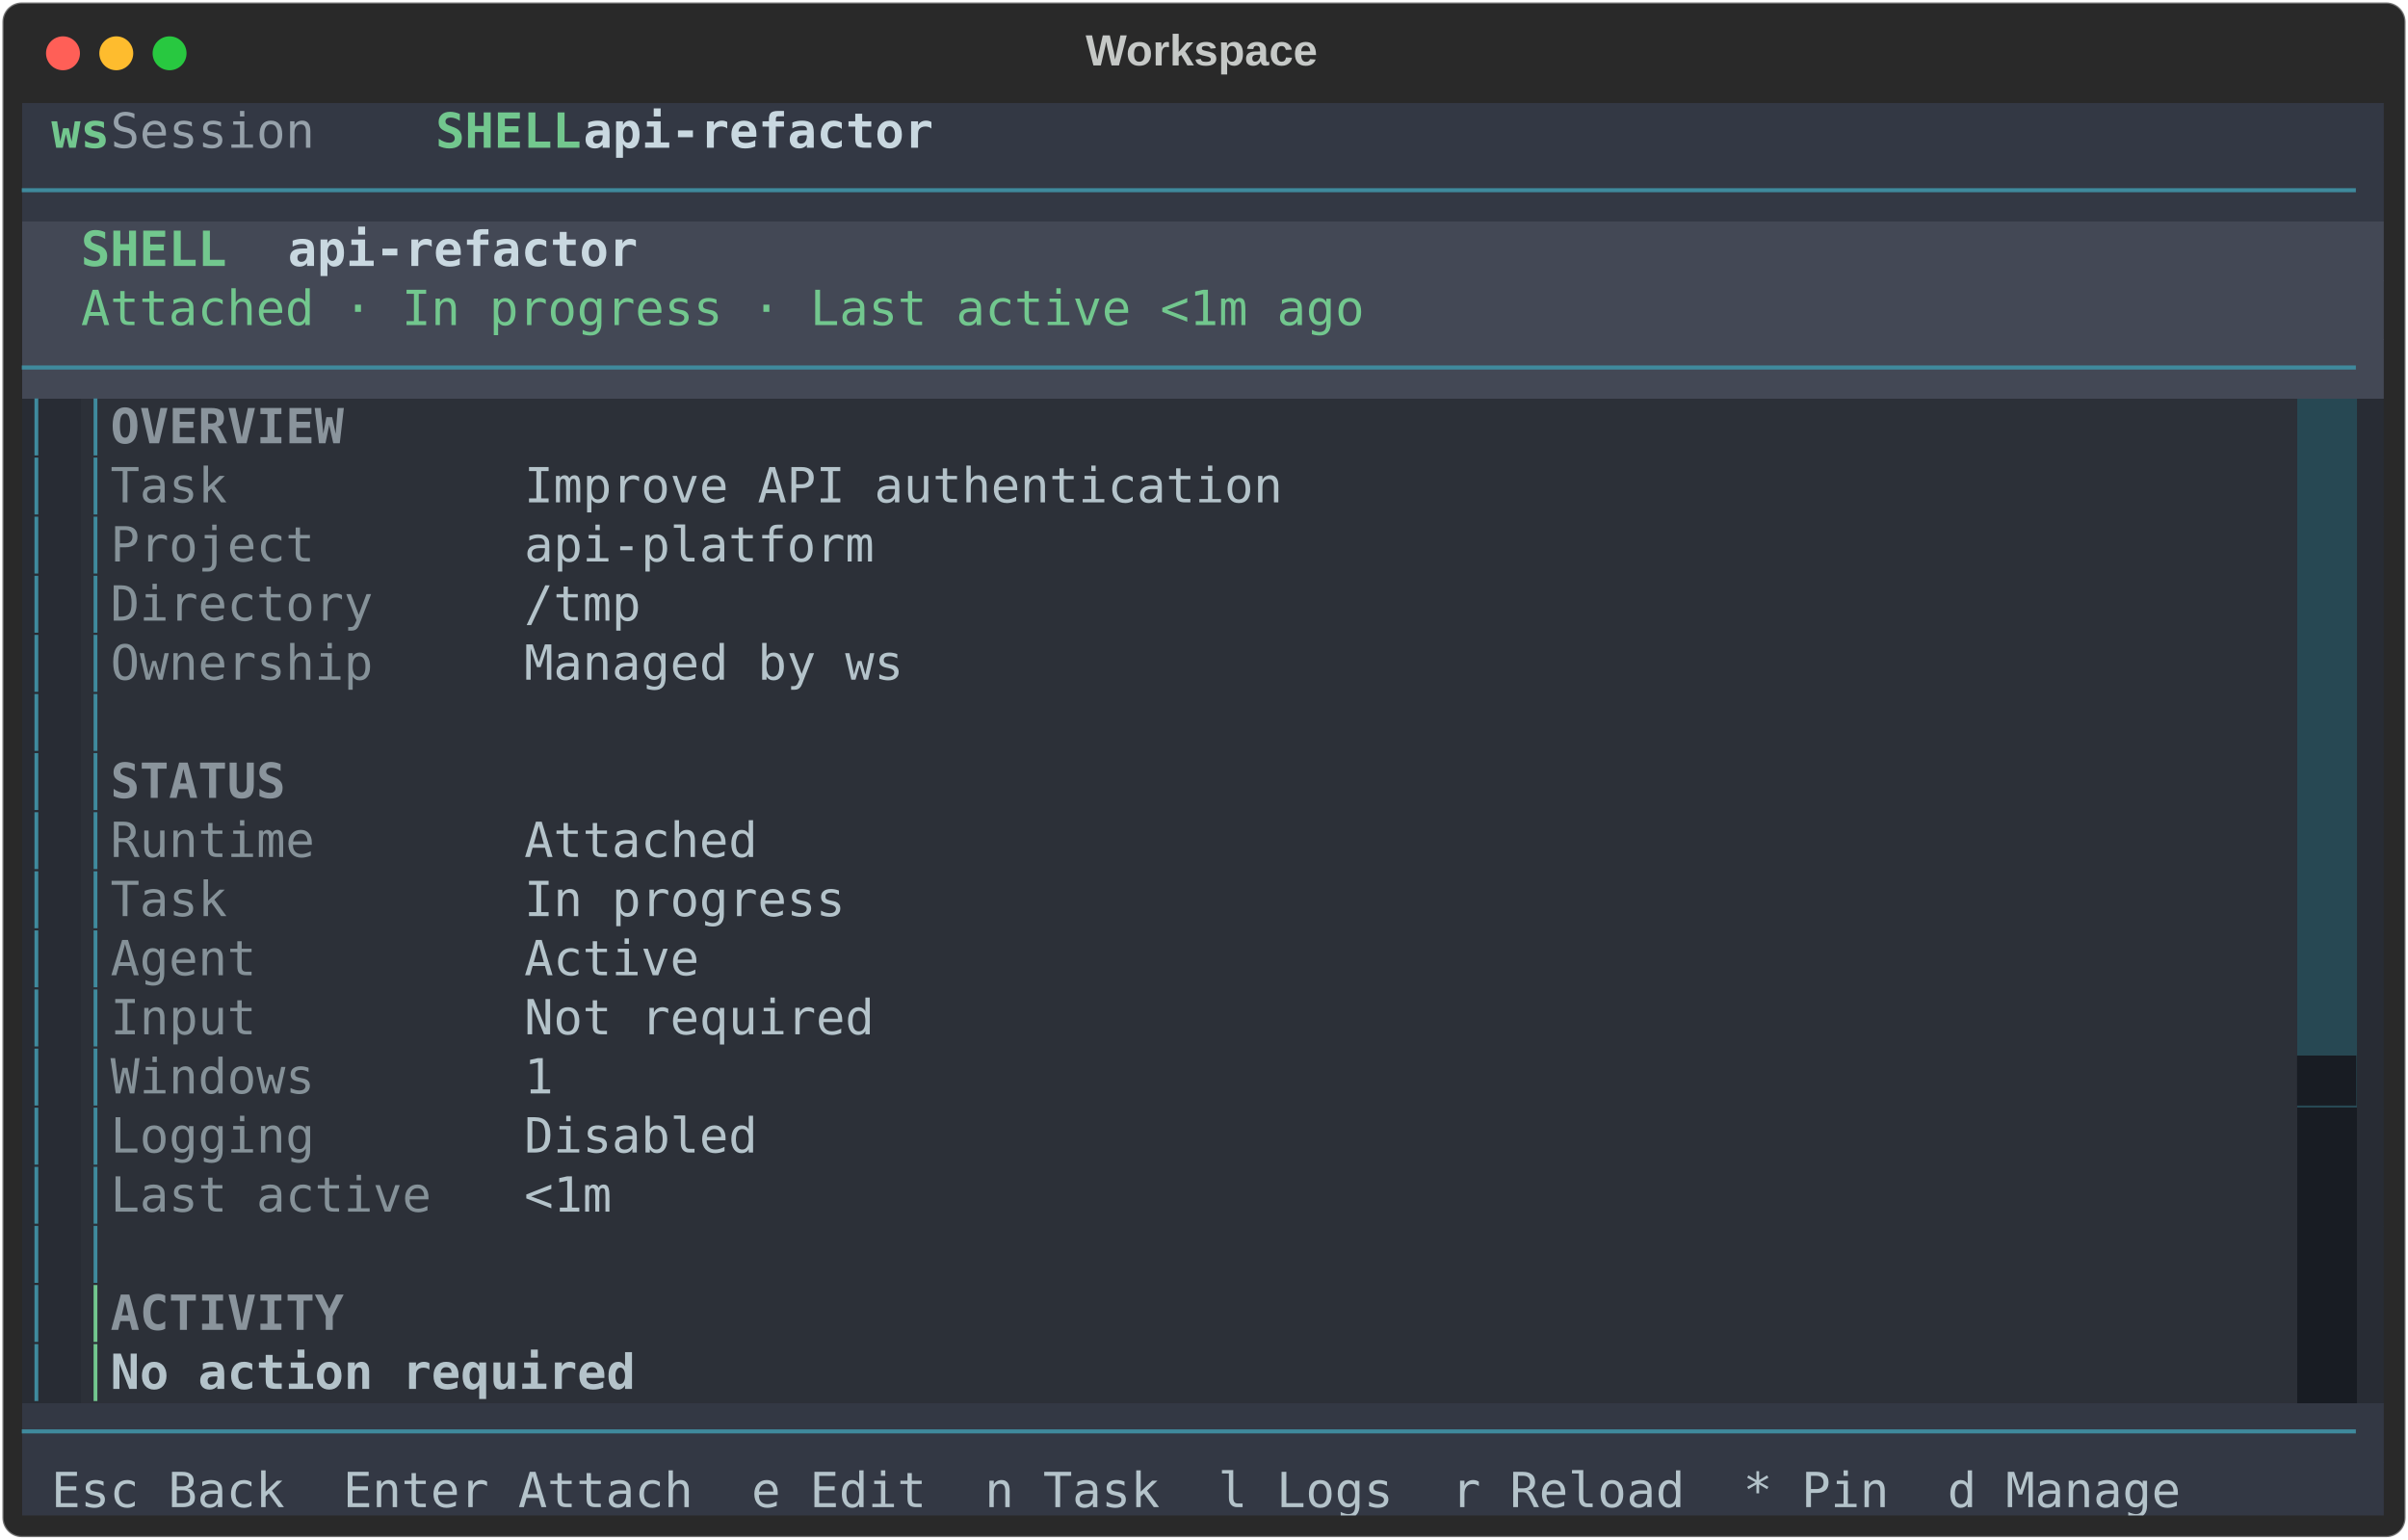
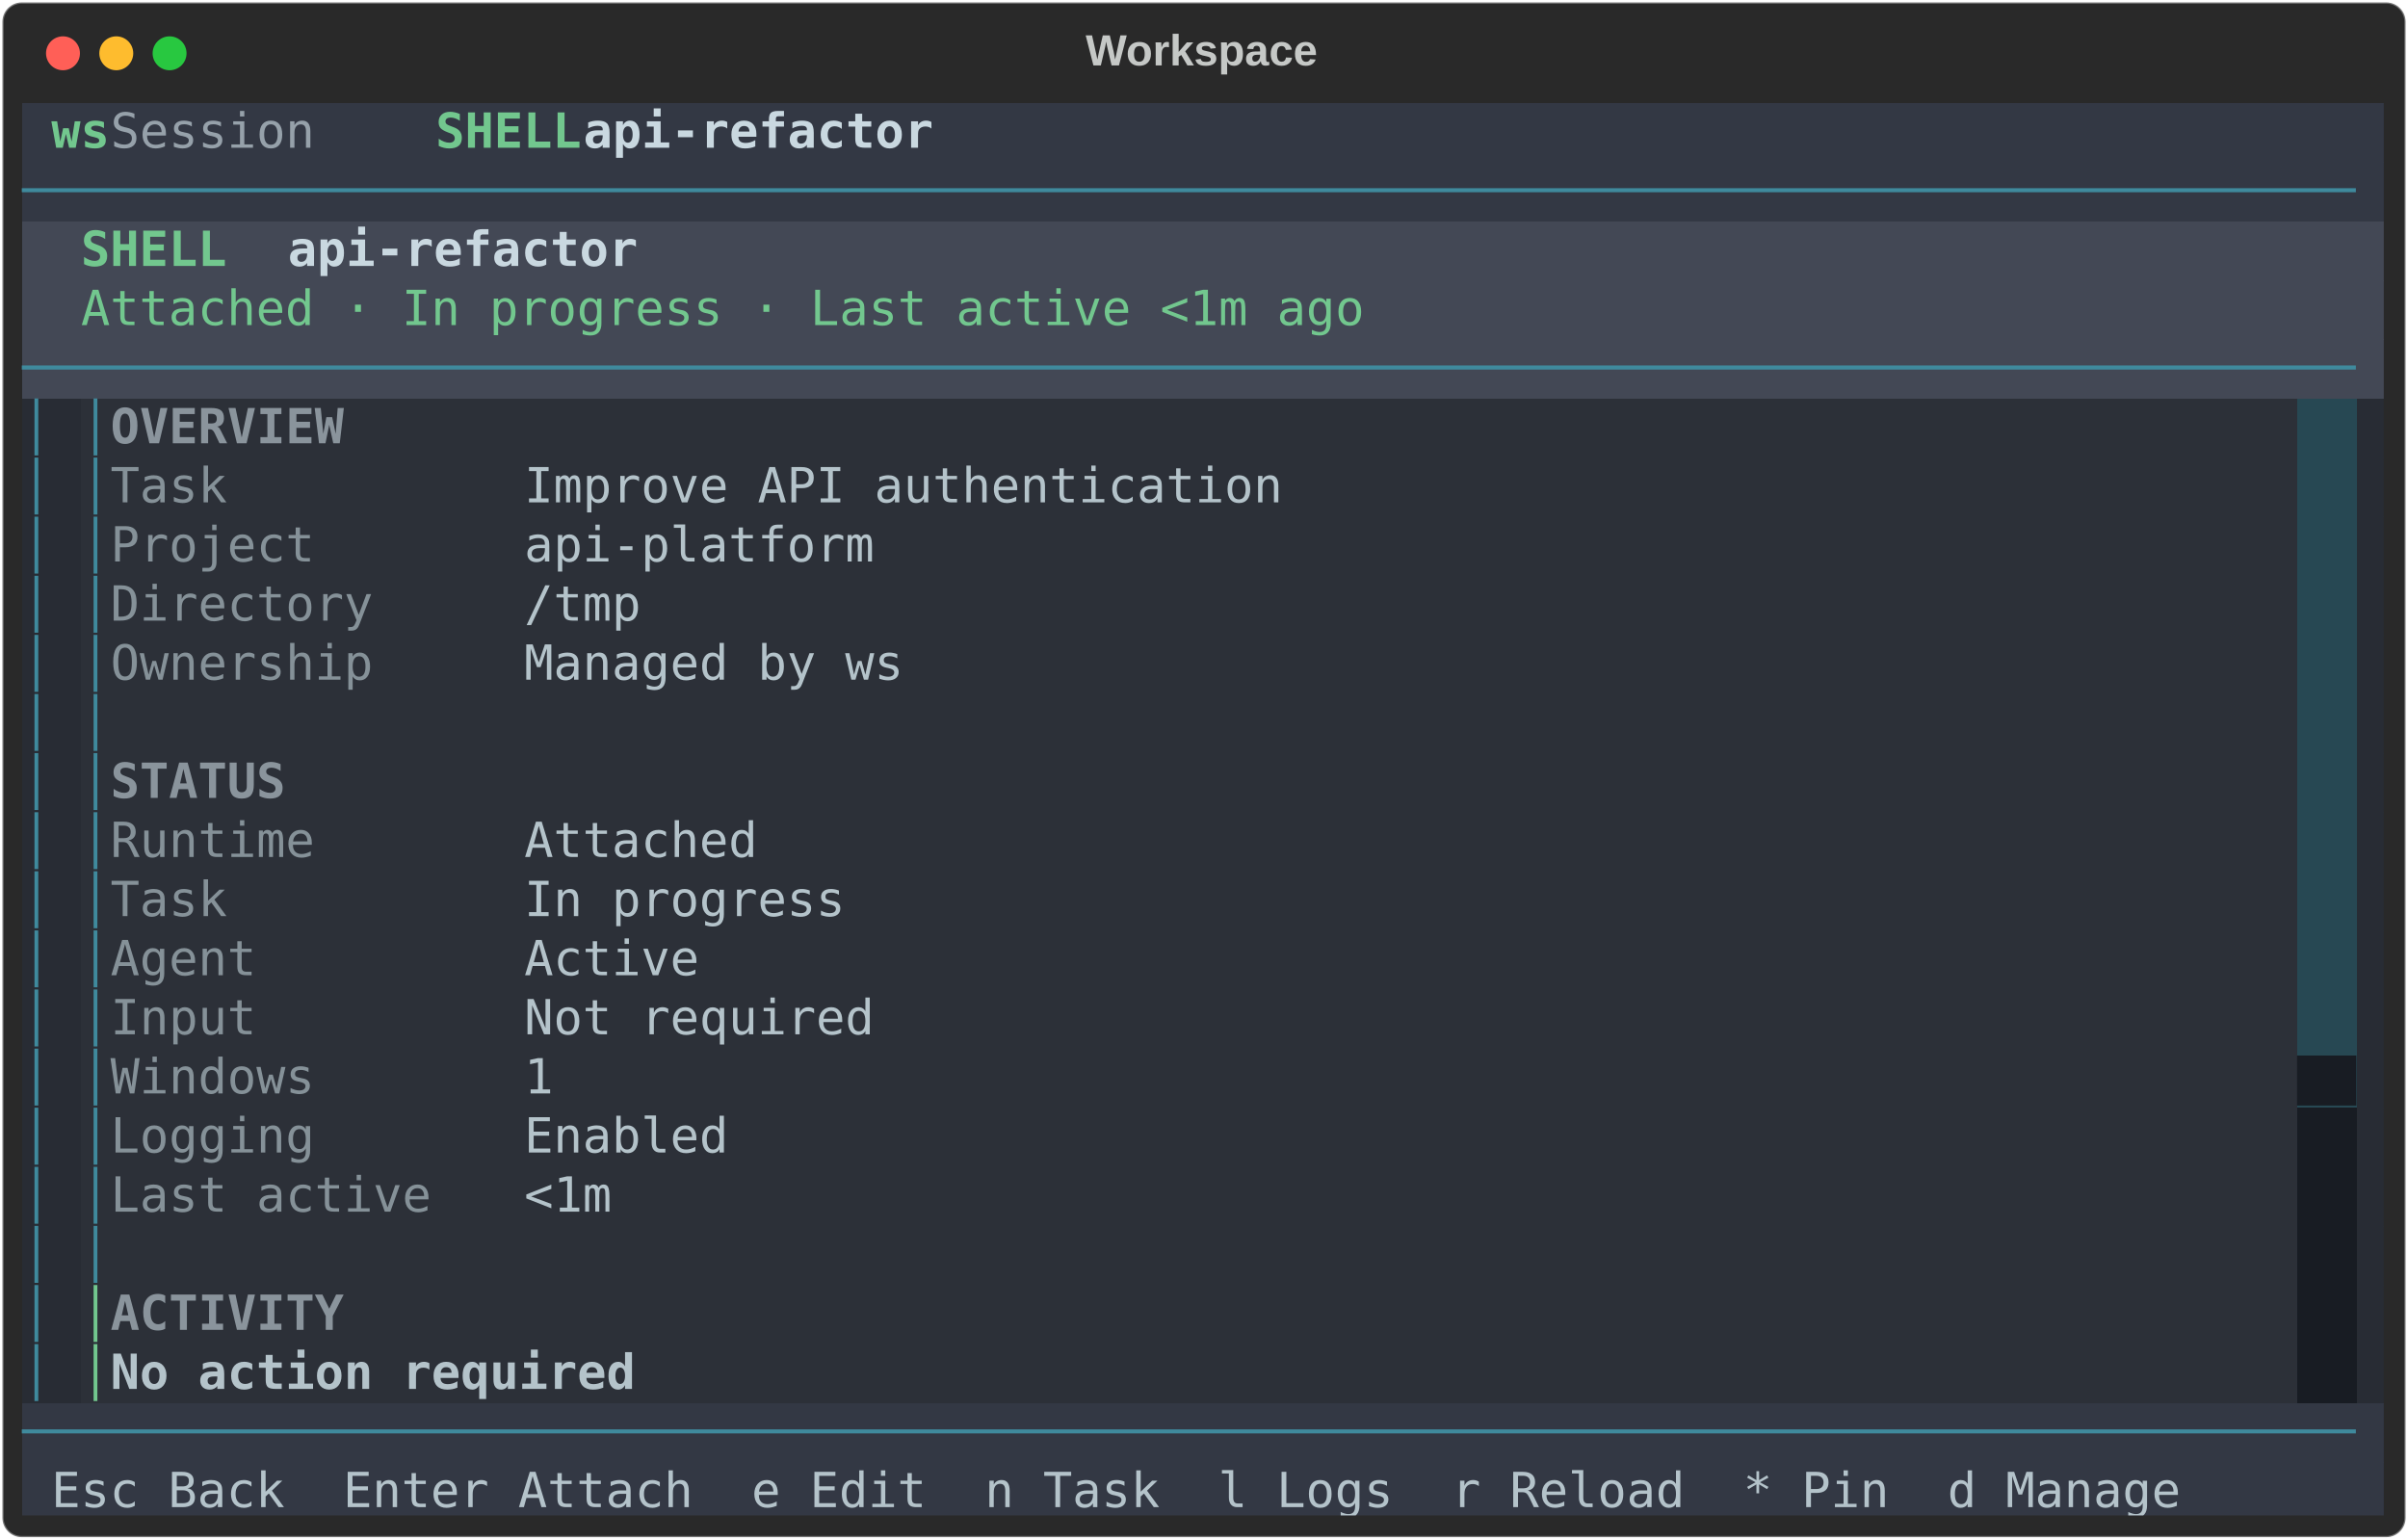
<svg xmlns="http://www.w3.org/2000/svg" class="rich-terminal" viewBox="0 0 994 635.6">
  <style>

    @font-face {
        font-family: "Fira Code";
        src: local("FiraCode-Regular"),
                url("https://cdnjs.cloudflare.com/ajax/libs/firacode/6.2.0/woff2/FiraCode-Regular.woff2") format("woff2"),
                url("https://cdnjs.cloudflare.com/ajax/libs/firacode/6.2.0/woff/FiraCode-Regular.woff") format("woff");
        font-style: normal;
        font-weight: 400;
    }
    @font-face {
        font-family: "Fira Code";
        src: local("FiraCode-Bold"),
                url("https://cdnjs.cloudflare.com/ajax/libs/firacode/6.2.0/woff2/FiraCode-Bold.woff2") format("woff2"),
                url("https://cdnjs.cloudflare.com/ajax/libs/firacode/6.2.0/woff/FiraCode-Bold.woff") format("woff");
        font-style: bold;
        font-weight: 700;
    }

    .terminal-matrix {
        font-family: Fira Code, monospace;
        font-size: 20px;
        line-height: 24.4px;
        font-variant-east-asian: full-width;
    }

    .terminal-title {
        font-size: 18px;
        font-weight: bold;
        font-family: arial;
    }

    .terminal-r1 { fill: #c5c8c6 }
.terminal-r2 { fill: #72c78e;font-weight: bold }
.terminal-r3 { fill: #96a1aa }
.terminal-r4 { fill: #c9d8e0;font-weight: bold }
.terminal-r5 { fill: #3f8a9d }
.terminal-r6 { fill: #72c78e }
.terminal-r7 { fill: #8a949c;font-weight: bold }
.terminal-r8 { fill: #282c34 }
.terminal-r9 { fill: #859198 }
.terminal-r10 { fill: #b4c3ca }
.terminal-r11 { fill: #181c23 }
.terminal-r12 { fill: #c9d8e0 }
.terminal-r13 { fill: #b4c3ca;font-weight: bold }
    </style>
  <defs>
    <clipPath id="terminal-clip-terminal">
      <rect x="0" y="0" width="975.0" height="584.6" />
    </clipPath>
    <clipPath id="terminal-line-0">
      <rect x="0" y="1.5" width="976" height="24.65" />
    </clipPath>
    <clipPath id="terminal-line-1">
      <rect x="0" y="25.9" width="976" height="24.65" />
    </clipPath>
    <clipPath id="terminal-line-2">
      <rect x="0" y="50.3" width="976" height="24.65" />
    </clipPath>
    <clipPath id="terminal-line-3">
      <rect x="0" y="74.7" width="976" height="24.65" />
    </clipPath>
    <clipPath id="terminal-line-4">
      <rect x="0" y="99.1" width="976" height="24.65" />
    </clipPath>
    <clipPath id="terminal-line-5">
      <rect x="0" y="123.5" width="976" height="24.65" />
    </clipPath>
    <clipPath id="terminal-line-6">
      <rect x="0" y="147.9" width="976" height="24.65" />
    </clipPath>
    <clipPath id="terminal-line-7">
      <rect x="0" y="172.3" width="976" height="24.65" />
    </clipPath>
    <clipPath id="terminal-line-8">
      <rect x="0" y="196.7" width="976" height="24.65" />
    </clipPath>
    <clipPath id="terminal-line-9">
      <rect x="0" y="221.1" width="976" height="24.65" />
    </clipPath>
    <clipPath id="terminal-line-10">
      <rect x="0" y="245.5" width="976" height="24.65" />
    </clipPath>
    <clipPath id="terminal-line-11">
      <rect x="0" y="269.9" width="976" height="24.65" />
    </clipPath>
    <clipPath id="terminal-line-12">
      <rect x="0" y="294.3" width="976" height="24.65" />
    </clipPath>
    <clipPath id="terminal-line-13">
      <rect x="0" y="318.7" width="976" height="24.65" />
    </clipPath>
    <clipPath id="terminal-line-14">
      <rect x="0" y="343.1" width="976" height="24.65" />
    </clipPath>
    <clipPath id="terminal-line-15">
      <rect x="0" y="367.5" width="976" height="24.65" />
    </clipPath>
    <clipPath id="terminal-line-16">
      <rect x="0" y="391.9" width="976" height="24.65" />
    </clipPath>
    <clipPath id="terminal-line-17">
      <rect x="0" y="416.3" width="976" height="24.65" />
    </clipPath>
    <clipPath id="terminal-line-18">
      <rect x="0" y="440.7" width="976" height="24.65" />
    </clipPath>
    <clipPath id="terminal-line-19">
      <rect x="0" y="465.1" width="976" height="24.65" />
    </clipPath>
    <clipPath id="terminal-line-20">
      <rect x="0" y="489.5" width="976" height="24.65" />
    </clipPath>
    <clipPath id="terminal-line-21">
      <rect x="0" y="513.9" width="976" height="24.65" />
    </clipPath>
    <clipPath id="terminal-line-22">
      <rect x="0" y="538.3" width="976" height="24.65" />
    </clipPath>
  </defs>
  <rect fill="#292929" stroke="rgba(255,255,255,0.35)" stroke-width="1" x="1" y="1" width="992" height="633.6" rx="8" />
  <text class="terminal-title" fill="#c5c8c6" text-anchor="middle" x="496" y="27">Workspace</text>
  <g transform="translate(26,22)">
    <circle cx="0" cy="0" r="7" fill="#ff5f57" />
    <circle cx="22" cy="0" r="7" fill="#febc2e" />
    <circle cx="44" cy="0" r="7" fill="#28c840" />
  </g>
  <g transform="translate(9, 41)" clip-path="url(#terminal-clip-terminal)">
    <rect fill="#333844" x="0" y="1.5" width="12.2" height="24.65" shape-rendering="crispEdges" />
    <rect fill="#333844" x="12.2" y="1.5" width="24.4" height="24.65" shape-rendering="crispEdges" />
    <rect fill="#333844" x="36.6" y="1.5" width="134.2" height="24.65" shape-rendering="crispEdges" />
    <rect fill="#333844" x="170.8" y="1.5" width="61" height="24.65" shape-rendering="crispEdges" />
    <rect fill="#333844" x="231.8" y="1.5" width="170.8" height="24.65" shape-rendering="crispEdges" />
    <rect fill="#333844" x="402.6" y="1.5" width="573.4" height="24.65" shape-rendering="crispEdges" />
    <rect fill="#333844" x="0" y="25.9" width="976" height="24.65" shape-rendering="crispEdges" />
    <rect fill="#434855" x="0" y="50.3" width="24.4" height="24.65" shape-rendering="crispEdges" />
    <rect fill="#434855" x="24.4" y="50.3" width="85.4" height="24.65" shape-rendering="crispEdges" />
    <rect fill="#434855" x="109.8" y="50.3" width="146.4" height="24.65" shape-rendering="crispEdges" />
    <rect fill="#434855" x="256.2" y="50.3" width="719.8" height="24.65" shape-rendering="crispEdges" />
    <rect fill="#434855" x="0" y="74.7" width="24.4" height="24.65" shape-rendering="crispEdges" />
    <rect fill="#434855" x="24.4" y="74.7" width="536.8" height="24.65" shape-rendering="crispEdges" />
    <rect fill="#434855" x="561.2" y="74.7" width="414.8" height="24.65" shape-rendering="crispEdges" />
    <rect fill="#434855" x="0" y="99.1" width="976" height="24.65" shape-rendering="crispEdges" />
    <rect fill="#282c34" x="0" y="123.5" width="12.2" height="24.65" shape-rendering="crispEdges" />
    <rect fill="#282c34" x="12.2" y="123.5" width="12.2" height="24.65" shape-rendering="crispEdges" />
    <rect fill="#2c3038" x="24.4" y="123.5" width="12.2" height="24.65" shape-rendering="crispEdges" />
    <rect fill="#2c3038" x="36.6" y="123.5" width="97.6" height="24.65" shape-rendering="crispEdges" />
    <rect fill="#2c3038" x="134.2" y="123.5" width="805.2" height="24.65" shape-rendering="crispEdges" />
    <rect fill="#274853" x="939.4" y="123.5" width="24.4" height="24.65" shape-rendering="crispEdges" />
    <rect fill="#282c34" x="963.8" y="123.5" width="12.2" height="24.65" shape-rendering="crispEdges" />
    <rect fill="#282c34" x="0" y="147.9" width="12.2" height="24.65" shape-rendering="crispEdges" />
    <rect fill="#282c34" x="12.2" y="147.9" width="12.2" height="24.65" shape-rendering="crispEdges" />
    <rect fill="#2c3038" x="24.4" y="147.9" width="12.2" height="24.65" shape-rendering="crispEdges" />
    <rect fill="#2c3038" x="36.6" y="147.9" width="170.8" height="24.65" shape-rendering="crispEdges" />
    <rect fill="#2c3038" x="207.4" y="147.9" width="317.2" height="24.65" shape-rendering="crispEdges" />
    <rect fill="#2c3038" x="524.6" y="147.9" width="414.8" height="24.65" shape-rendering="crispEdges" />
    <rect fill="#274853" x="939.4" y="147.9" width="24.4" height="24.65" shape-rendering="crispEdges" />
    <rect fill="#282c34" x="963.8" y="147.9" width="12.2" height="24.65" shape-rendering="crispEdges" />
    <rect fill="#282c34" x="0" y="172.3" width="12.2" height="24.65" shape-rendering="crispEdges" />
    <rect fill="#282c34" x="12.2" y="172.3" width="12.2" height="24.65" shape-rendering="crispEdges" />
    <rect fill="#2c3038" x="24.4" y="172.3" width="12.2" height="24.65" shape-rendering="crispEdges" />
    <rect fill="#2c3038" x="36.6" y="172.3" width="170.8" height="24.65" shape-rendering="crispEdges" />
    <rect fill="#2c3038" x="207.4" y="172.3" width="146.4" height="24.65" shape-rendering="crispEdges" />
    <rect fill="#2c3038" x="353.8" y="172.3" width="585.6" height="24.65" shape-rendering="crispEdges" />
    <rect fill="#274853" x="939.4" y="172.3" width="24.4" height="24.65" shape-rendering="crispEdges" />
    <rect fill="#282c34" x="963.8" y="172.3" width="12.2" height="24.65" shape-rendering="crispEdges" />
    <rect fill="#282c34" x="0" y="196.7" width="12.2" height="24.65" shape-rendering="crispEdges" />
    <rect fill="#282c34" x="12.2" y="196.7" width="12.2" height="24.65" shape-rendering="crispEdges" />
    <rect fill="#2c3038" x="24.4" y="196.7" width="12.2" height="24.65" shape-rendering="crispEdges" />
    <rect fill="#2c3038" x="36.6" y="196.7" width="170.8" height="24.65" shape-rendering="crispEdges" />
    <rect fill="#2c3038" x="207.4" y="196.7" width="48.8" height="24.65" shape-rendering="crispEdges" />
    <rect fill="#2c3038" x="256.2" y="196.7" width="683.2" height="24.65" shape-rendering="crispEdges" />
    <rect fill="#274853" x="939.4" y="196.7" width="24.4" height="24.65" shape-rendering="crispEdges" />
    <rect fill="#282c34" x="963.8" y="196.7" width="12.2" height="24.65" shape-rendering="crispEdges" />
    <rect fill="#282c34" x="0" y="221.1" width="12.2" height="24.65" shape-rendering="crispEdges" />
    <rect fill="#282c34" x="12.2" y="221.1" width="12.2" height="24.65" shape-rendering="crispEdges" />
    <rect fill="#2c3038" x="24.4" y="221.1" width="12.2" height="24.65" shape-rendering="crispEdges" />
    <rect fill="#2c3038" x="36.6" y="221.1" width="170.8" height="24.65" shape-rendering="crispEdges" />
    <rect fill="#2c3038" x="207.4" y="221.1" width="158.6" height="24.65" shape-rendering="crispEdges" />
    <rect fill="#2c3038" x="366" y="221.1" width="573.4" height="24.65" shape-rendering="crispEdges" />
    <rect fill="#274853" x="939.4" y="221.1" width="24.4" height="24.65" shape-rendering="crispEdges" />
    <rect fill="#282c34" x="963.8" y="221.1" width="12.2" height="24.65" shape-rendering="crispEdges" />
    <rect fill="#282c34" x="0" y="245.5" width="12.2" height="24.65" shape-rendering="crispEdges" />
    <rect fill="#282c34" x="12.2" y="245.5" width="12.2" height="24.65" shape-rendering="crispEdges" />
    <rect fill="#2c3038" x="24.4" y="245.5" width="12.2" height="24.65" shape-rendering="crispEdges" />
    <rect fill="#2c3038" x="36.6" y="245.5" width="0" height="24.65" shape-rendering="crispEdges" />
    <rect fill="#2c3038" x="36.6" y="245.5" width="902.8" height="24.65" shape-rendering="crispEdges" />
    <rect fill="#274853" x="939.4" y="245.5" width="24.4" height="24.65" shape-rendering="crispEdges" />
    <rect fill="#282c34" x="963.8" y="245.5" width="12.2" height="24.65" shape-rendering="crispEdges" />
    <rect fill="#282c34" x="0" y="269.9" width="12.2" height="24.65" shape-rendering="crispEdges" />
    <rect fill="#282c34" x="12.2" y="269.9" width="12.2" height="24.65" shape-rendering="crispEdges" />
    <rect fill="#2c3038" x="24.4" y="269.9" width="12.2" height="24.65" shape-rendering="crispEdges" />
    <rect fill="#2c3038" x="36.6" y="269.9" width="73.2" height="24.65" shape-rendering="crispEdges" />
    <rect fill="#2c3038" x="109.8" y="269.9" width="829.6" height="24.65" shape-rendering="crispEdges" />
    <rect fill="#274853" x="939.4" y="269.9" width="24.4" height="24.65" shape-rendering="crispEdges" />
    <rect fill="#282c34" x="963.8" y="269.9" width="12.2" height="24.65" shape-rendering="crispEdges" />
    <rect fill="#282c34" x="0" y="294.3" width="12.2" height="24.65" shape-rendering="crispEdges" />
    <rect fill="#282c34" x="12.2" y="294.3" width="12.2" height="24.65" shape-rendering="crispEdges" />
    <rect fill="#2c3038" x="24.4" y="294.3" width="12.2" height="24.65" shape-rendering="crispEdges" />
    <rect fill="#2c3038" x="36.6" y="294.3" width="170.8" height="24.65" shape-rendering="crispEdges" />
    <rect fill="#2c3038" x="207.4" y="294.3" width="97.6" height="24.65" shape-rendering="crispEdges" />
    <rect fill="#2c3038" x="305" y="294.3" width="634.4" height="24.65" shape-rendering="crispEdges" />
    <rect fill="#274853" x="939.4" y="294.3" width="24.4" height="24.65" shape-rendering="crispEdges" />
    <rect fill="#282c34" x="963.8" y="294.3" width="12.2" height="24.65" shape-rendering="crispEdges" />
    <rect fill="#282c34" x="0" y="318.7" width="12.2" height="24.65" shape-rendering="crispEdges" />
    <rect fill="#282c34" x="12.2" y="318.7" width="12.2" height="24.65" shape-rendering="crispEdges" />
    <rect fill="#2c3038" x="24.4" y="318.7" width="12.2" height="24.65" shape-rendering="crispEdges" />
    <rect fill="#2c3038" x="36.6" y="318.7" width="170.8" height="24.65" shape-rendering="crispEdges" />
    <rect fill="#2c3038" x="207.4" y="318.7" width="134.2" height="24.65" shape-rendering="crispEdges" />
    <rect fill="#2c3038" x="341.6" y="318.7" width="597.8" height="24.65" shape-rendering="crispEdges" />
    <rect fill="#274853" x="939.4" y="318.7" width="24.4" height="24.65" shape-rendering="crispEdges" />
    <rect fill="#282c34" x="963.8" y="318.7" width="12.2" height="24.65" shape-rendering="crispEdges" />
    <rect fill="#282c34" x="0" y="343.1" width="12.2" height="24.65" shape-rendering="crispEdges" />
    <rect fill="#282c34" x="12.2" y="343.1" width="12.2" height="24.65" shape-rendering="crispEdges" />
    <rect fill="#2c3038" x="24.4" y="343.1" width="12.2" height="24.65" shape-rendering="crispEdges" />
    <rect fill="#2c3038" x="36.6" y="343.1" width="170.8" height="24.65" shape-rendering="crispEdges" />
    <rect fill="#2c3038" x="207.4" y="343.1" width="73.2" height="24.65" shape-rendering="crispEdges" />
    <rect fill="#2c3038" x="280.6" y="343.1" width="658.8" height="24.65" shape-rendering="crispEdges" />
    <rect fill="#274853" x="939.4" y="343.1" width="24.4" height="24.65" shape-rendering="crispEdges" />
    <rect fill="#282c34" x="963.8" y="343.1" width="12.2" height="24.65" shape-rendering="crispEdges" />
    <rect fill="#282c34" x="0" y="367.5" width="12.2" height="24.65" shape-rendering="crispEdges" />
    <rect fill="#282c34" x="12.2" y="367.5" width="12.2" height="24.65" shape-rendering="crispEdges" />
    <rect fill="#2c3038" x="24.4" y="367.5" width="12.2" height="24.65" shape-rendering="crispEdges" />
    <rect fill="#2c3038" x="36.6" y="367.5" width="170.8" height="24.65" shape-rendering="crispEdges" />
    <rect fill="#2c3038" x="207.4" y="367.5" width="146.4" height="24.65" shape-rendering="crispEdges" />
    <rect fill="#2c3038" x="353.8" y="367.5" width="585.6" height="24.65" shape-rendering="crispEdges" />
    <rect fill="#274853" x="939.4" y="367.5" width="24.4" height="24.65" shape-rendering="crispEdges" />
    <rect fill="#282c34" x="963.8" y="367.5" width="12.2" height="24.65" shape-rendering="crispEdges" />
    <rect fill="#282c34" x="0" y="391.9" width="12.2" height="24.65" shape-rendering="crispEdges" />
    <rect fill="#282c34" x="12.2" y="391.9" width="12.2" height="24.65" shape-rendering="crispEdges" />
    <rect fill="#2c3038" x="24.4" y="391.9" width="12.2" height="24.65" shape-rendering="crispEdges" />
    <rect fill="#2c3038" x="36.6" y="391.9" width="170.8" height="24.65" shape-rendering="crispEdges" />
    <rect fill="#2c3038" x="207.4" y="391.9" width="12.2" height="24.65" shape-rendering="crispEdges" />
    <rect fill="#2c3038" x="219.6" y="391.9" width="719.8" height="24.65" shape-rendering="crispEdges" />
    <rect fill="#274853" x="939.4" y="391.9" width="24.4" height="24.65" shape-rendering="crispEdges" />
    <rect fill="#282c34" x="963.8" y="391.9" width="12.2" height="24.65" shape-rendering="crispEdges" />
    <rect fill="#282c34" x="0" y="416.3" width="12.2" height="24.65" shape-rendering="crispEdges" />
    <rect fill="#282c34" x="12.2" y="416.3" width="12.2" height="24.65" shape-rendering="crispEdges" />
    <rect fill="#2c3038" x="24.4" y="416.3" width="12.2" height="24.65" shape-rendering="crispEdges" />
    <rect fill="#2c3038" x="36.6" y="416.3" width="170.8" height="24.65" shape-rendering="crispEdges" />
-     <rect fill="#2c3038" x="207.4" y="416.3" width="97.6" height="24.65" shape-rendering="crispEdges" />
-     <rect fill="#2c3038" x="305" y="416.3" width="634.4" height="24.65" shape-rendering="crispEdges" />
+     <rect fill="#2c3038" x="207.4" y="416.3" width="85.4" height="24.65" shape-rendering="crispEdges" />
+     <rect fill="#2c3038" x="292.8" y="416.3" width="646.6" height="24.65" shape-rendering="crispEdges" />
    <rect fill="#181c23" x="939.4" y="416.3" width="24.4" height="24.65" shape-rendering="crispEdges" />
    <rect fill="#282c34" x="963.8" y="416.3" width="12.2" height="24.65" shape-rendering="crispEdges" />
    <rect fill="#282c34" x="0" y="440.7" width="12.2" height="24.65" shape-rendering="crispEdges" />
    <rect fill="#282c34" x="12.2" y="440.7" width="12.2" height="24.65" shape-rendering="crispEdges" />
    <rect fill="#2c3038" x="24.4" y="440.7" width="12.2" height="24.65" shape-rendering="crispEdges" />
    <rect fill="#2c3038" x="36.6" y="440.7" width="170.8" height="24.65" shape-rendering="crispEdges" />
    <rect fill="#2c3038" x="207.4" y="440.7" width="36.6" height="24.65" shape-rendering="crispEdges" />
    <rect fill="#2c3038" x="244" y="440.7" width="695.4" height="24.65" shape-rendering="crispEdges" />
    <rect fill="#181c23" x="939.4" y="440.7" width="24.4" height="24.65" shape-rendering="crispEdges" />
    <rect fill="#282c34" x="963.8" y="440.7" width="12.2" height="24.65" shape-rendering="crispEdges" />
    <rect fill="#282c34" x="0" y="465.1" width="12.2" height="24.65" shape-rendering="crispEdges" />
    <rect fill="#282c34" x="12.2" y="465.1" width="12.2" height="24.65" shape-rendering="crispEdges" />
    <rect fill="#2c3038" x="24.4" y="465.1" width="12.2" height="24.65" shape-rendering="crispEdges" />
    <rect fill="#2c3038" x="36.6" y="465.1" width="0" height="24.65" shape-rendering="crispEdges" />
    <rect fill="#2c3038" x="36.6" y="465.1" width="902.8" height="24.65" shape-rendering="crispEdges" />
    <rect fill="#181c23" x="939.4" y="465.1" width="24.4" height="24.65" shape-rendering="crispEdges" />
    <rect fill="#282c34" x="963.8" y="465.1" width="12.2" height="24.65" shape-rendering="crispEdges" />
    <rect fill="#282c34" x="0" y="489.5" width="12.2" height="24.65" shape-rendering="crispEdges" />
    <rect fill="#282c34" x="12.2" y="489.5" width="12.2" height="24.65" shape-rendering="crispEdges" />
    <rect fill="#2c3038" x="24.4" y="489.5" width="12.2" height="24.65" shape-rendering="crispEdges" />
    <rect fill="#2c3038" x="36.6" y="489.5" width="97.6" height="24.65" shape-rendering="crispEdges" />
    <rect fill="#2c3038" x="134.2" y="489.5" width="805.2" height="24.65" shape-rendering="crispEdges" />
    <rect fill="#181c23" x="939.4" y="489.5" width="24.4" height="24.65" shape-rendering="crispEdges" />
    <rect fill="#282c34" x="963.8" y="489.5" width="12.2" height="24.65" shape-rendering="crispEdges" />
    <rect fill="#282c34" x="0" y="513.9" width="12.2" height="24.65" shape-rendering="crispEdges" />
    <rect fill="#282c34" x="12.2" y="513.9" width="12.2" height="24.65" shape-rendering="crispEdges" />
    <rect fill="#2c3038" x="24.4" y="513.9" width="12.2" height="24.65" shape-rendering="crispEdges" />
    <rect fill="#2c3038" x="36.6" y="513.9" width="219.6" height="24.65" shape-rendering="crispEdges" />
    <rect fill="#2c3038" x="256.2" y="513.9" width="683.2" height="24.65" shape-rendering="crispEdges" />
    <rect fill="#181c23" x="939.4" y="513.9" width="24.4" height="24.65" shape-rendering="crispEdges" />
    <rect fill="#282c34" x="963.8" y="513.9" width="12.2" height="24.65" shape-rendering="crispEdges" />
    <rect fill="#333844" x="0" y="538.3" width="976" height="24.65" shape-rendering="crispEdges" />
    <rect fill="#333844" x="0" y="562.7" width="12.2" height="24.65" shape-rendering="crispEdges" />
    <rect fill="#333844" x="12.2" y="562.7" width="890.6" height="24.65" shape-rendering="crispEdges" />
    <rect fill="#333844" x="902.8" y="562.7" width="61" height="24.65" shape-rendering="crispEdges" />
    <rect fill="#333844" x="963.8" y="562.7" width="12.2" height="24.65" shape-rendering="crispEdges" />
    <g class="terminal-matrix">
      <text class="terminal-r2" x="12.2" y="20" textLength="24.4" clip-path="url(#terminal-line-0)">ws</text>
      <text class="terminal-r3" x="36.6" y="20" textLength="134.2" clip-path="url(#terminal-line-0)">  Session  </text>
      <text class="terminal-r2" x="170.8" y="20" textLength="61" clip-path="url(#terminal-line-0)">SHELL</text>
      <text class="terminal-r4" x="231.8" y="20" textLength="170.8" clip-path="url(#terminal-line-0)">  api-refactor</text>
      <text class="terminal-r1" x="976" y="20" textLength="12.2" clip-path="url(#terminal-line-0)">
</text>
      <text class="terminal-r5" x="0" y="44.4" textLength="976" clip-path="url(#terminal-line-1)">────────────────────────────────────────────────────────────────────────────────</text>
      <text class="terminal-r1" x="976" y="44.4" textLength="12.2" clip-path="url(#terminal-line-1)">
</text>
      <text class="terminal-r2" x="24.4" y="68.8" textLength="85.4" clip-path="url(#terminal-line-2)">SHELL  </text>
      <text class="terminal-r4" x="109.8" y="68.8" textLength="146.4" clip-path="url(#terminal-line-2)">api-refactor</text>
      <text class="terminal-r1" x="976" y="68.8" textLength="12.2" clip-path="url(#terminal-line-2)">
</text>
      <text class="terminal-r6" x="24.4" y="93.2" textLength="536.8" clip-path="url(#terminal-line-3)">Attached · In progress · Last active &lt;1m ago</text>
      <text class="terminal-r1" x="976" y="93.2" textLength="12.2" clip-path="url(#terminal-line-3)">
</text>
      <text class="terminal-r5" x="0" y="117.6" textLength="976" clip-path="url(#terminal-line-4)">────────────────────────────────────────────────────────────────────────────────</text>
      <text class="terminal-r1" x="976" y="117.6" textLength="12.2" clip-path="url(#terminal-line-4)">
</text>
      <text class="terminal-r5" x="0" y="142" textLength="12.2" clip-path="url(#terminal-line-5)">│</text>
      <text class="terminal-r5" x="24.4" y="142" textLength="12.2" clip-path="url(#terminal-line-5)">│</text>
      <text class="terminal-r7" x="36.6" y="142" textLength="97.6" clip-path="url(#terminal-line-5)">OVERVIEW</text>
      <text class="terminal-r1" x="976" y="142" textLength="12.2" clip-path="url(#terminal-line-5)">
</text>
      <text class="terminal-r5" x="0" y="166.4" textLength="12.2" clip-path="url(#terminal-line-6)">│</text>
      <text class="terminal-r5" x="24.4" y="166.4" textLength="12.2" clip-path="url(#terminal-line-6)">│</text>
      <text class="terminal-r9" x="36.6" y="166.4" textLength="170.8" clip-path="url(#terminal-line-6)">Task          </text>
      <text class="terminal-r10" x="207.4" y="166.4" textLength="317.2" clip-path="url(#terminal-line-6)">Improve API authentication</text>
      <text class="terminal-r1" x="976" y="166.4" textLength="12.2" clip-path="url(#terminal-line-6)">
</text>
      <text class="terminal-r5" x="0" y="190.8" textLength="12.2" clip-path="url(#terminal-line-7)">│</text>
      <text class="terminal-r5" x="24.4" y="190.8" textLength="12.2" clip-path="url(#terminal-line-7)">│</text>
      <text class="terminal-r9" x="36.6" y="190.8" textLength="170.8" clip-path="url(#terminal-line-7)">Project       </text>
      <text class="terminal-r10" x="207.4" y="190.8" textLength="146.4" clip-path="url(#terminal-line-7)">api-platform</text>
      <text class="terminal-r1" x="976" y="190.8" textLength="12.2" clip-path="url(#terminal-line-7)">
</text>
      <text class="terminal-r5" x="0" y="215.2" textLength="12.2" clip-path="url(#terminal-line-8)">│</text>
      <text class="terminal-r5" x="24.4" y="215.2" textLength="12.2" clip-path="url(#terminal-line-8)">│</text>
      <text class="terminal-r9" x="36.6" y="215.2" textLength="170.8" clip-path="url(#terminal-line-8)">Directory     </text>
      <text class="terminal-r10" x="207.4" y="215.2" textLength="48.8" clip-path="url(#terminal-line-8)">/tmp</text>
      <text class="terminal-r1" x="976" y="215.2" textLength="12.2" clip-path="url(#terminal-line-8)">
</text>
      <text class="terminal-r5" x="0" y="239.6" textLength="12.2" clip-path="url(#terminal-line-9)">│</text>
      <text class="terminal-r5" x="24.4" y="239.6" textLength="12.2" clip-path="url(#terminal-line-9)">│</text>
      <text class="terminal-r9" x="36.6" y="239.6" textLength="170.8" clip-path="url(#terminal-line-9)">Ownership     </text>
      <text class="terminal-r10" x="207.4" y="239.6" textLength="158.6" clip-path="url(#terminal-line-9)">Managed by ws</text>
      <text class="terminal-r1" x="976" y="239.6" textLength="12.2" clip-path="url(#terminal-line-9)">
</text>
      <text class="terminal-r5" x="0" y="264" textLength="12.2" clip-path="url(#terminal-line-10)">│</text>
      <text class="terminal-r5" x="24.4" y="264" textLength="12.2" clip-path="url(#terminal-line-10)">│</text>
      <text class="terminal-r1" x="976" y="264" textLength="12.2" clip-path="url(#terminal-line-10)">
</text>
      <text class="terminal-r5" x="0" y="288.4" textLength="12.2" clip-path="url(#terminal-line-11)">│</text>
      <text class="terminal-r5" x="24.4" y="288.4" textLength="12.2" clip-path="url(#terminal-line-11)">│</text>
      <text class="terminal-r7" x="36.6" y="288.4" textLength="73.2" clip-path="url(#terminal-line-11)">STATUS</text>
      <text class="terminal-r1" x="976" y="288.4" textLength="12.2" clip-path="url(#terminal-line-11)">
</text>
      <text class="terminal-r5" x="0" y="312.8" textLength="12.2" clip-path="url(#terminal-line-12)">│</text>
      <text class="terminal-r5" x="24.4" y="312.8" textLength="12.2" clip-path="url(#terminal-line-12)">│</text>
      <text class="terminal-r9" x="36.6" y="312.8" textLength="170.8" clip-path="url(#terminal-line-12)">Runtime       </text>
      <text class="terminal-r10" x="207.4" y="312.8" textLength="97.6" clip-path="url(#terminal-line-12)">Attached</text>
      <text class="terminal-r1" x="976" y="312.8" textLength="12.2" clip-path="url(#terminal-line-12)">
</text>
      <text class="terminal-r5" x="0" y="337.2" textLength="12.2" clip-path="url(#terminal-line-13)">│</text>
      <text class="terminal-r5" x="24.4" y="337.2" textLength="12.2" clip-path="url(#terminal-line-13)">│</text>
      <text class="terminal-r9" x="36.6" y="337.2" textLength="170.8" clip-path="url(#terminal-line-13)">Task          </text>
      <text class="terminal-r10" x="207.4" y="337.2" textLength="134.2" clip-path="url(#terminal-line-13)">In progress</text>
      <text class="terminal-r1" x="976" y="337.2" textLength="12.2" clip-path="url(#terminal-line-13)">
</text>
      <text class="terminal-r5" x="0" y="361.6" textLength="12.2" clip-path="url(#terminal-line-14)">│</text>
      <text class="terminal-r5" x="24.4" y="361.6" textLength="12.2" clip-path="url(#terminal-line-14)">│</text>
      <text class="terminal-r9" x="36.6" y="361.6" textLength="170.8" clip-path="url(#terminal-line-14)">Agent         </text>
      <text class="terminal-r10" x="207.4" y="361.6" textLength="73.2" clip-path="url(#terminal-line-14)">Active</text>
      <text class="terminal-r1" x="976" y="361.6" textLength="12.2" clip-path="url(#terminal-line-14)">
</text>
      <text class="terminal-r5" x="0" y="386" textLength="12.2" clip-path="url(#terminal-line-15)">│</text>
      <text class="terminal-r5" x="24.4" y="386" textLength="12.2" clip-path="url(#terminal-line-15)">│</text>
      <text class="terminal-r9" x="36.6" y="386" textLength="170.8" clip-path="url(#terminal-line-15)">Input         </text>
      <text class="terminal-r10" x="207.4" y="386" textLength="146.4" clip-path="url(#terminal-line-15)">Not required</text>
      <text class="terminal-r1" x="976" y="386" textLength="12.2" clip-path="url(#terminal-line-15)">
</text>
      <text class="terminal-r5" x="0" y="410.4" textLength="12.2" clip-path="url(#terminal-line-16)">│</text>
      <text class="terminal-r5" x="24.4" y="410.4" textLength="12.2" clip-path="url(#terminal-line-16)">│</text>
      <text class="terminal-r9" x="36.6" y="410.4" textLength="170.8" clip-path="url(#terminal-line-16)">Windows       </text>
      <text class="terminal-r10" x="207.4" y="410.4" textLength="12.2" clip-path="url(#terminal-line-16)">1</text>
      <text class="terminal-r11" x="939.4" y="410.4" textLength="24.4" clip-path="url(#terminal-line-16)">▇▇</text>
      <text class="terminal-r1" x="976" y="410.4" textLength="12.2" clip-path="url(#terminal-line-16)">
</text>
      <text class="terminal-r5" x="0" y="434.8" textLength="12.2" clip-path="url(#terminal-line-17)">│</text>
      <text class="terminal-r5" x="24.4" y="434.8" textLength="12.2" clip-path="url(#terminal-line-17)">│</text>
      <text class="terminal-r9" x="36.6" y="434.8" textLength="170.8" clip-path="url(#terminal-line-17)">Logging       </text>
-       <text class="terminal-r10" x="207.4" y="434.8" textLength="97.6" clip-path="url(#terminal-line-17)">Disabled</text>
+       <text class="terminal-r10" x="207.4" y="434.8" textLength="85.4" clip-path="url(#terminal-line-17)">Enabled</text>
      <text class="terminal-r1" x="976" y="434.8" textLength="12.2" clip-path="url(#terminal-line-17)">
</text>
      <text class="terminal-r5" x="0" y="459.2" textLength="12.2" clip-path="url(#terminal-line-18)">│</text>
      <text class="terminal-r5" x="24.4" y="459.2" textLength="12.2" clip-path="url(#terminal-line-18)">│</text>
      <text class="terminal-r9" x="36.6" y="459.2" textLength="170.8" clip-path="url(#terminal-line-18)">Last active   </text>
      <text class="terminal-r10" x="207.4" y="459.2" textLength="36.6" clip-path="url(#terminal-line-18)">&lt;1m</text>
      <text class="terminal-r1" x="976" y="459.2" textLength="12.2" clip-path="url(#terminal-line-18)">
</text>
      <text class="terminal-r5" x="0" y="483.6" textLength="12.2" clip-path="url(#terminal-line-19)">│</text>
      <text class="terminal-r5" x="24.4" y="483.6" textLength="12.2" clip-path="url(#terminal-line-19)">│</text>
      <text class="terminal-r1" x="976" y="483.6" textLength="12.2" clip-path="url(#terminal-line-19)">
</text>
      <text class="terminal-r5" x="0" y="508" textLength="12.2" clip-path="url(#terminal-line-20)">│</text>
      <text class="terminal-r6" x="24.4" y="508" textLength="12.2" clip-path="url(#terminal-line-20)">│</text>
      <text class="terminal-r7" x="36.6" y="508" textLength="97.6" clip-path="url(#terminal-line-20)">ACTIVITY</text>
      <text class="terminal-r1" x="976" y="508" textLength="12.2" clip-path="url(#terminal-line-20)">
</text>
      <text class="terminal-r5" x="0" y="532.4" textLength="12.2" clip-path="url(#terminal-line-21)">│</text>
      <text class="terminal-r6" x="24.4" y="532.4" textLength="12.2" clip-path="url(#terminal-line-21)">│</text>
      <text class="terminal-r13" x="36.6" y="532.4" textLength="219.6" clip-path="url(#terminal-line-21)">No action required</text>
      <text class="terminal-r1" x="976" y="532.4" textLength="12.2" clip-path="url(#terminal-line-21)">
</text>
      <text class="terminal-r5" x="0" y="556.8" textLength="976" clip-path="url(#terminal-line-22)">────────────────────────────────────────────────────────────────────────────────</text>
      <text class="terminal-r1" x="976" y="556.8" textLength="12.2" clip-path="url(#terminal-line-22)">
</text>
      <text class="terminal-r10" x="12.2" y="581.2" textLength="890.6" clip-path="url(#terminal-line-23)">Esc Back  Enter Attach  e Edit  n Task  l Logs  r Reload  * Pin  d Manage</text>
    </g>
  </g>
</svg>
